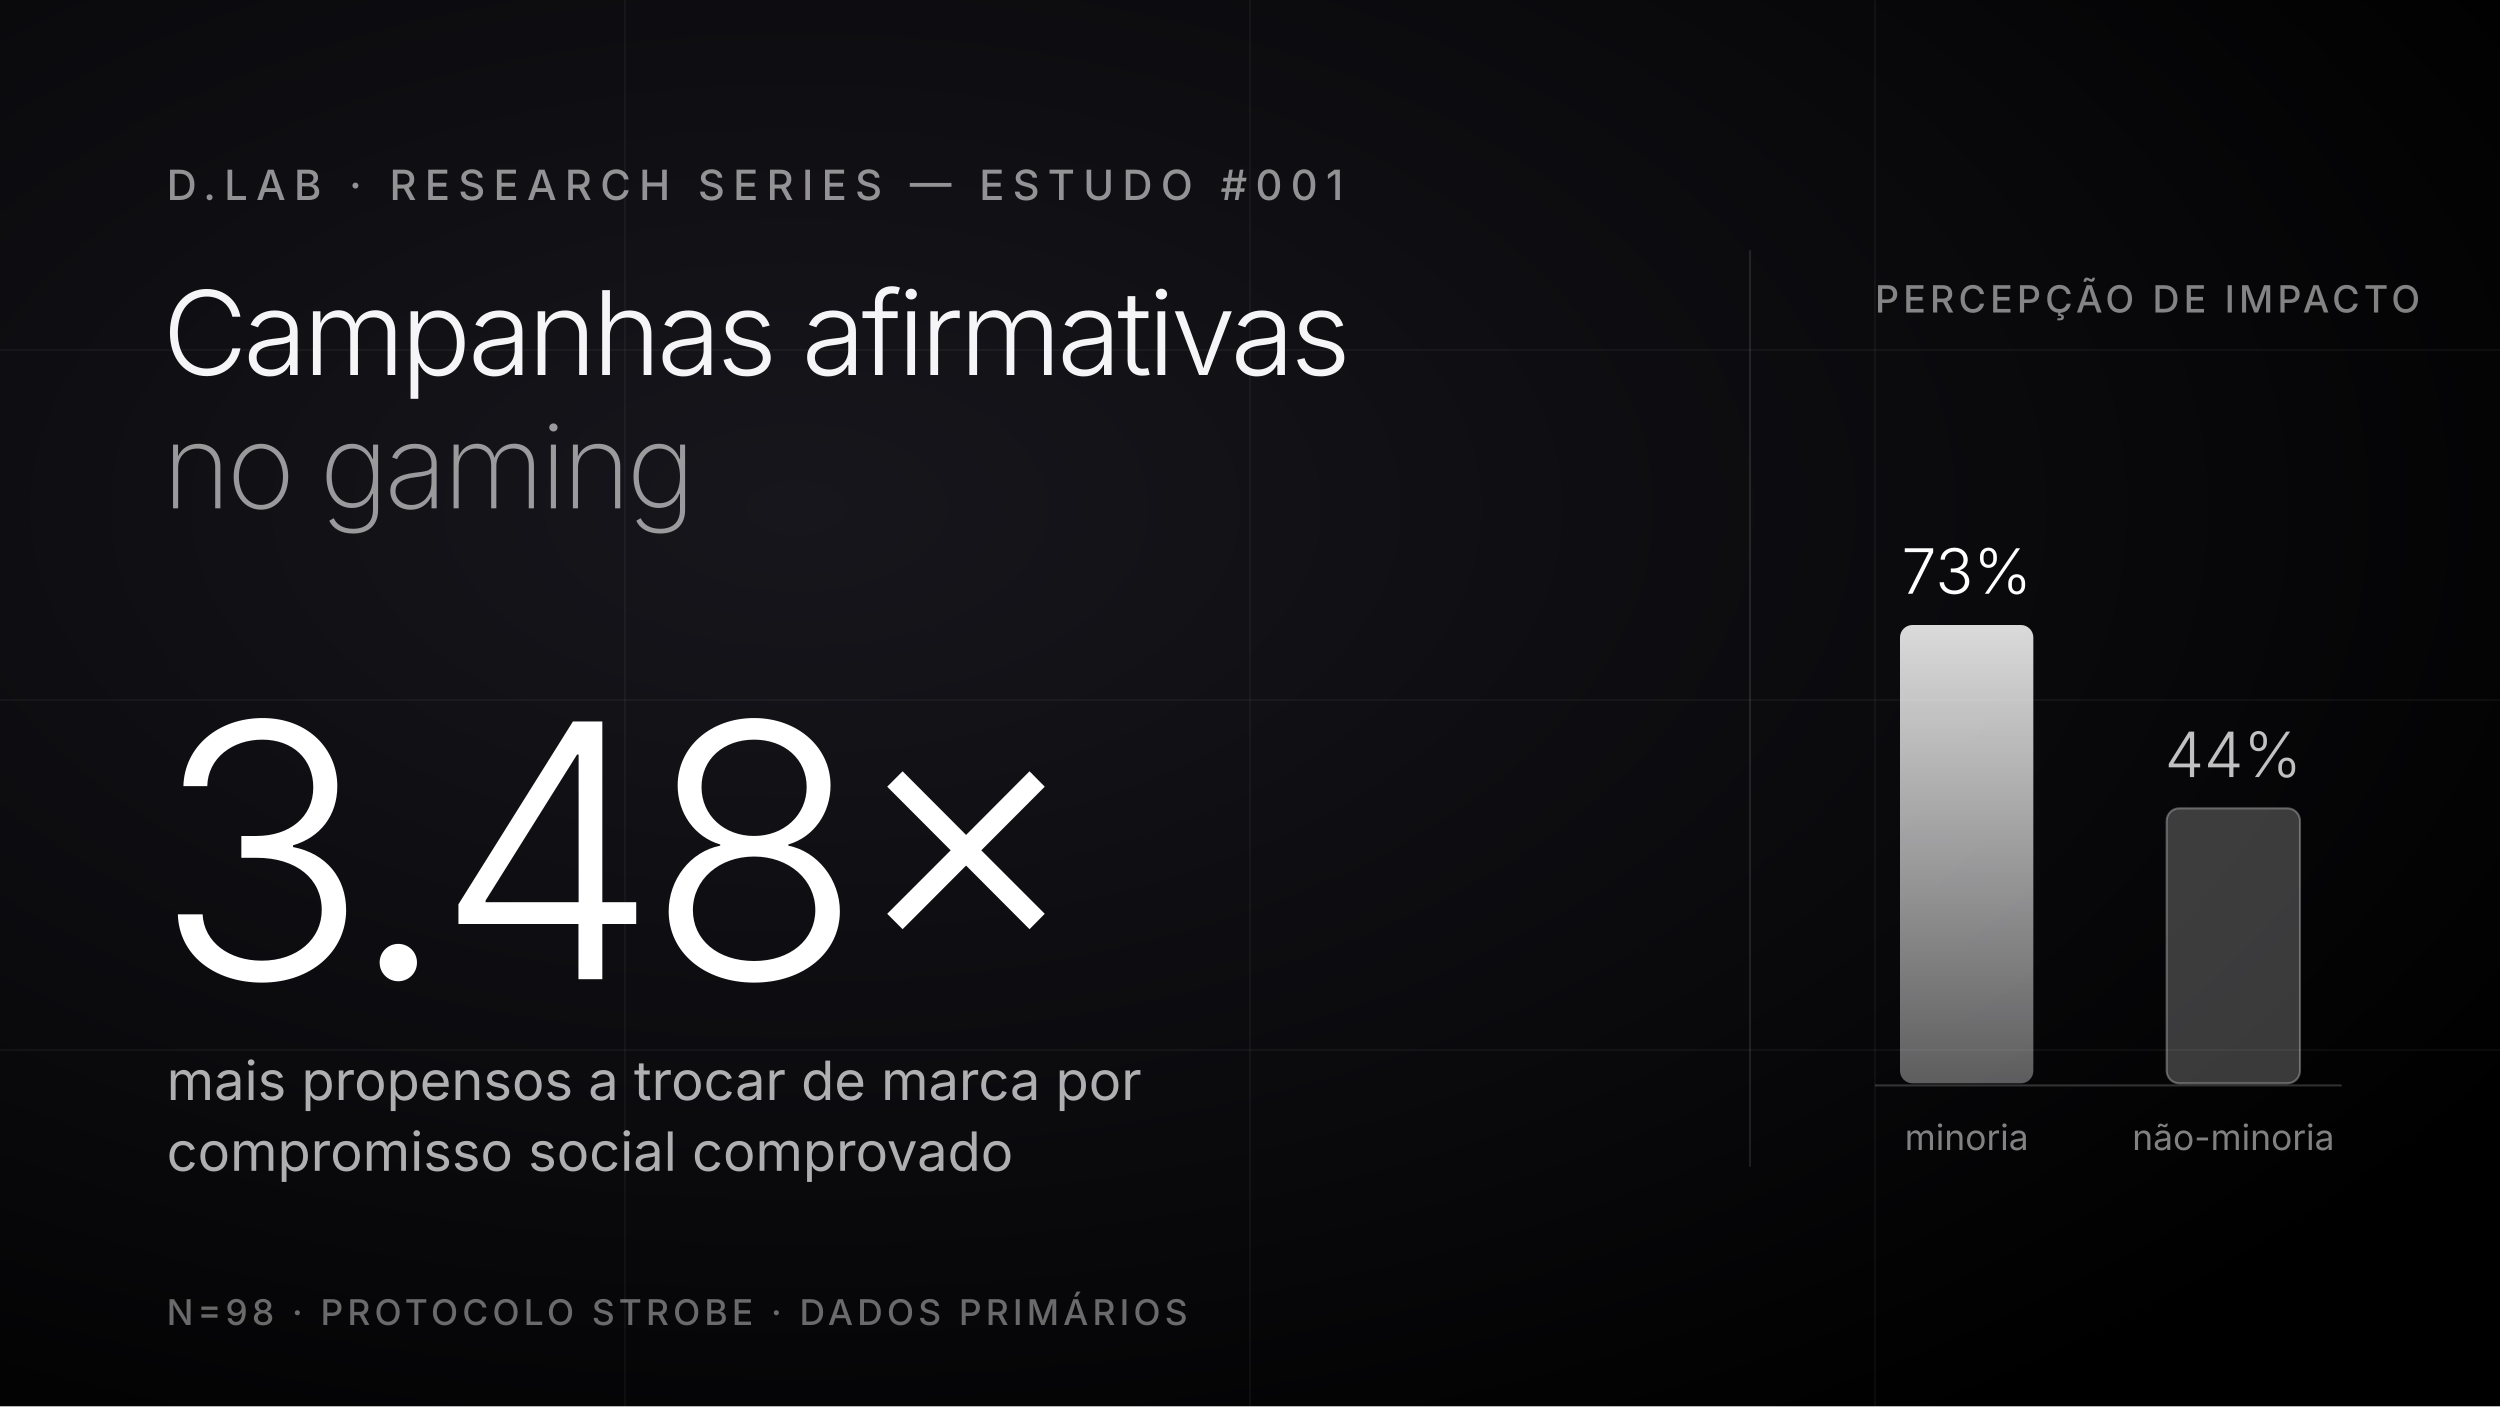
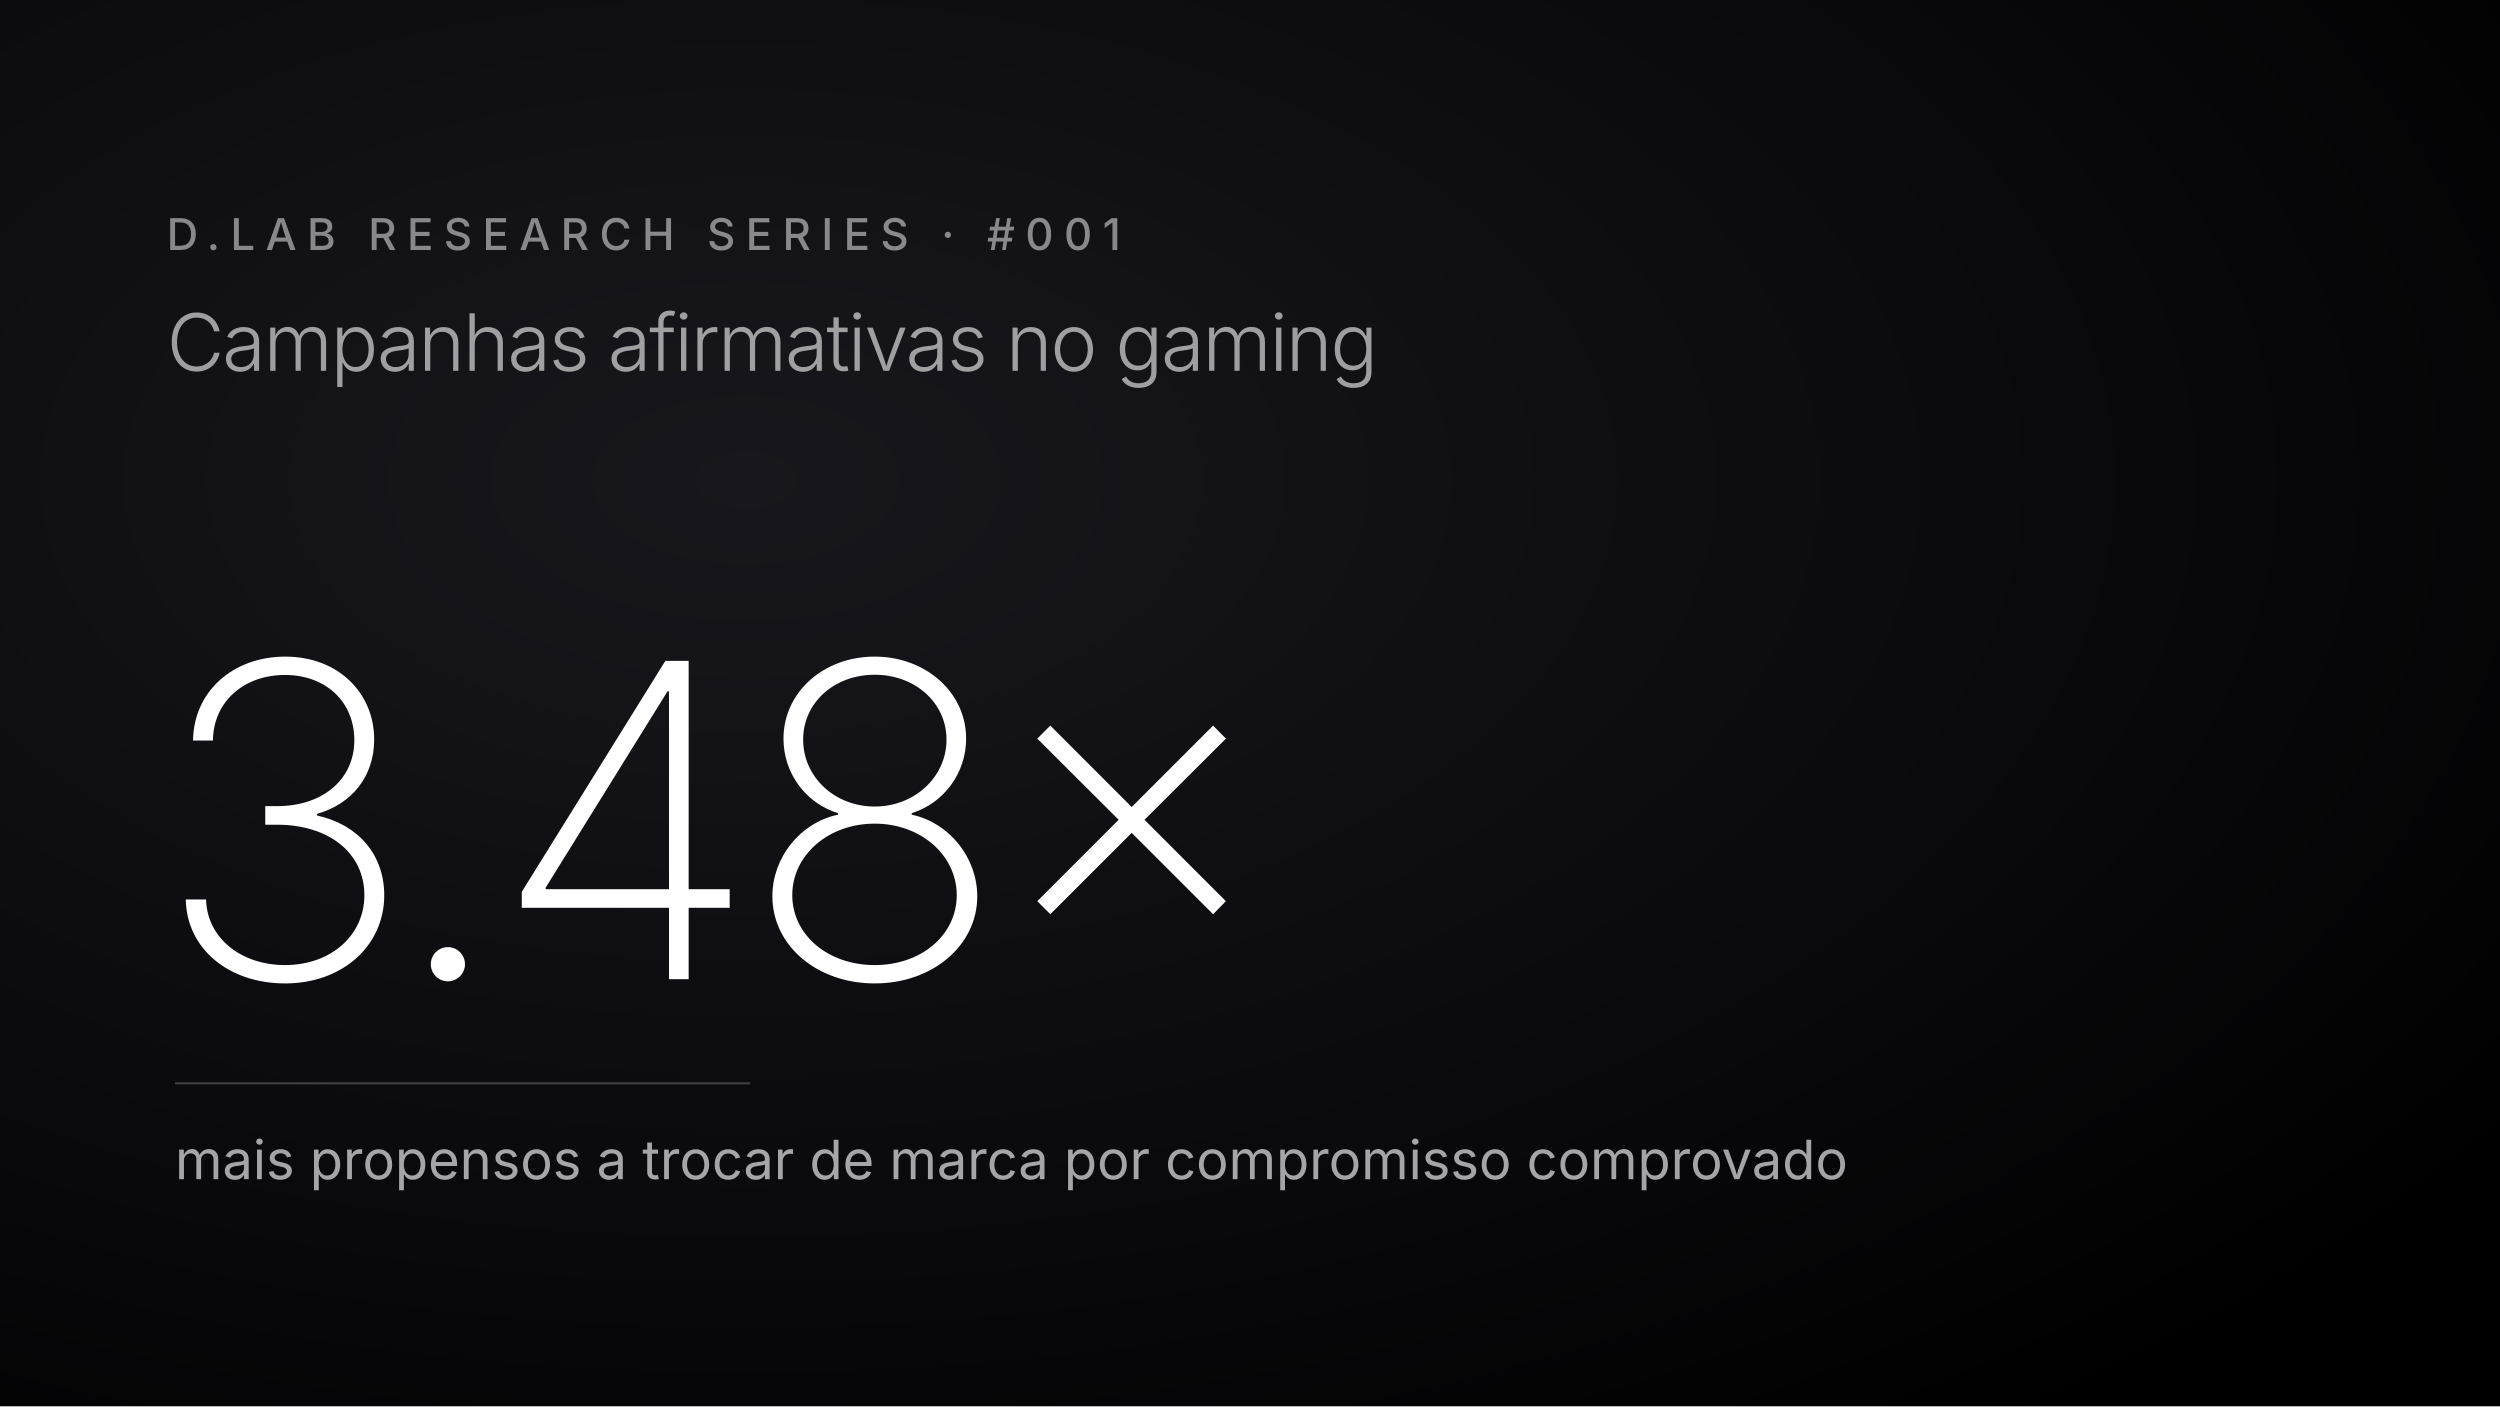
<svg xmlns="http://www.w3.org/2000/svg" viewBox="0 0 1200 675" fill="none" font-family="Inter, system-ui, -apple-system, 'Segoe UI', Roboto, sans-serif">
  <defs>
-     <radialGradient id="cg-bg" cx="32%" cy="36%" r="80%">
-       <stop offset="0%" stop-color="#16161c" />
-       <stop offset="60%" stop-color="#0a0a0d" />
+     <radialGradient id="cg-bg" cx="30%" cy="34%" r="85%">
+       <stop offset="0%" stop-color="#17171d" />
+       <stop offset="62%" stop-color="#0a0a0d" />
      <stop offset="100%" stop-color="#000000" />
    </radialGradient>
-     <linearGradient id="cg-bar" x1="0" y1="0" x2="0" y2="1">
-       <stop offset="0%" stop-color="rgba(255,255,255,0.85)" />
-       <stop offset="100%" stop-color="rgba(255,255,255,0.35)" />
-     </linearGradient>
  </defs>
  <rect width="1200" height="675" fill="url(#cg-bg)" />
-   <g stroke="rgba(255,255,255,0.04)" stroke-width="1">
-     <line x1="0" y1="168" x2="1200" y2="168" />
-     <line x1="0" y1="336" x2="1200" y2="336" />
-     <line x1="0" y1="504" x2="1200" y2="504" />
-     <line x1="300" y1="0" x2="300" y2="675" />
-     <line x1="600" y1="0" x2="600" y2="675" />
-     <line x1="900" y1="0" x2="900" y2="675" />
-   </g>
-   <text x="80" y="96" fill="rgba(255,255,255,0.55)" font-size="20" font-weight="500" letter-spacing="4">D.LAB · RESEARCH SERIES — ESTUDO #001</text>
-   <text x="78" y="180" fill="#F5F5F7" font-size="56" font-weight="300" letter-spacing="-2">Campanhas afirmativas</text>
-   <text x="78" y="244" fill="rgba(245,245,247,0.6)" font-size="56" font-weight="200" letter-spacing="-2">no gaming</text>
-   <text x="74" y="470" fill="#FFFFFF" font-size="170" font-weight="300" letter-spacing="-6">3.48×</text>
-   <text x="80" y="528" fill="rgba(245,245,247,0.7)" font-size="26" font-weight="400">mais propensos a trocar de marca por</text>
-   <text x="80" y="562" fill="rgba(245,245,247,0.7)" font-size="26" font-weight="400">compromisso social comprovado</text>
-   <line x1="840" y1="120" x2="840" y2="560" stroke="rgba(255,255,255,0.10)" stroke-width="1" />
-   <text x="900" y="150" fill="rgba(255,255,255,0.5)" font-size="18" font-weight="500" letter-spacing="2">PERCEPÇÃO DE IMPACTO</text>
-   <rect x="912" y="300" width="64" height="220" rx="6" fill="url(#cg-bar)" />
-   <text x="944" y="285" fill="#FFFFFF" font-size="30" font-weight="300" text-anchor="middle">73%</text>
-   <text x="944" y="552" fill="rgba(255,255,255,0.5)" font-size="17" font-weight="400" text-anchor="middle">minoria</text>
-   <rect x="1040" y="388" width="64" height="132" rx="6" fill="rgba(255,255,255,0.22)" stroke="rgba(255,255,255,0.3)" stroke-width="1" />
-   <text x="1072" y="373" fill="rgba(255,255,255,0.75)" font-size="30" font-weight="300" text-anchor="middle">44%</text>
-   <text x="1072" y="552" fill="rgba(255,255,255,0.5)" font-size="17" font-weight="400" text-anchor="middle">não-minoria</text>
-   <line x1="900" y1="521" x2="1124" y2="521" stroke="rgba(255,255,255,0.18)" stroke-width="1" />
-   <text x="80" y="636" fill="rgba(255,255,255,0.4)" font-size="17" font-weight="500" letter-spacing="2">N=98 · PROTOCOLO STROBE · DADOS PRIMÁRIOS</text>
+   <text x="80" y="120" fill="rgba(255,255,255,0.5)" font-size="21" font-weight="500" letter-spacing="5">D.LAB RESEARCH SERIES · #001</text>
+   <text x="80" y="178" fill="rgba(245,245,247,0.62)" font-size="38" font-weight="300" letter-spacing="-1">Campanhas afirmativas no gaming</text>
+   <text x="74" y="470" fill="#FFFFFF" font-size="210" font-weight="200" letter-spacing="-8">3.48×</text>
+   <line x1="84" y1="520" x2="360" y2="520" stroke="rgba(255,255,255,0.22)" stroke-width="1" />
+   <text x="84" y="566" fill="rgba(245,245,247,0.66)" font-size="26" font-weight="400">mais propensos a trocar de marca por compromisso comprovado</text>
</svg>
